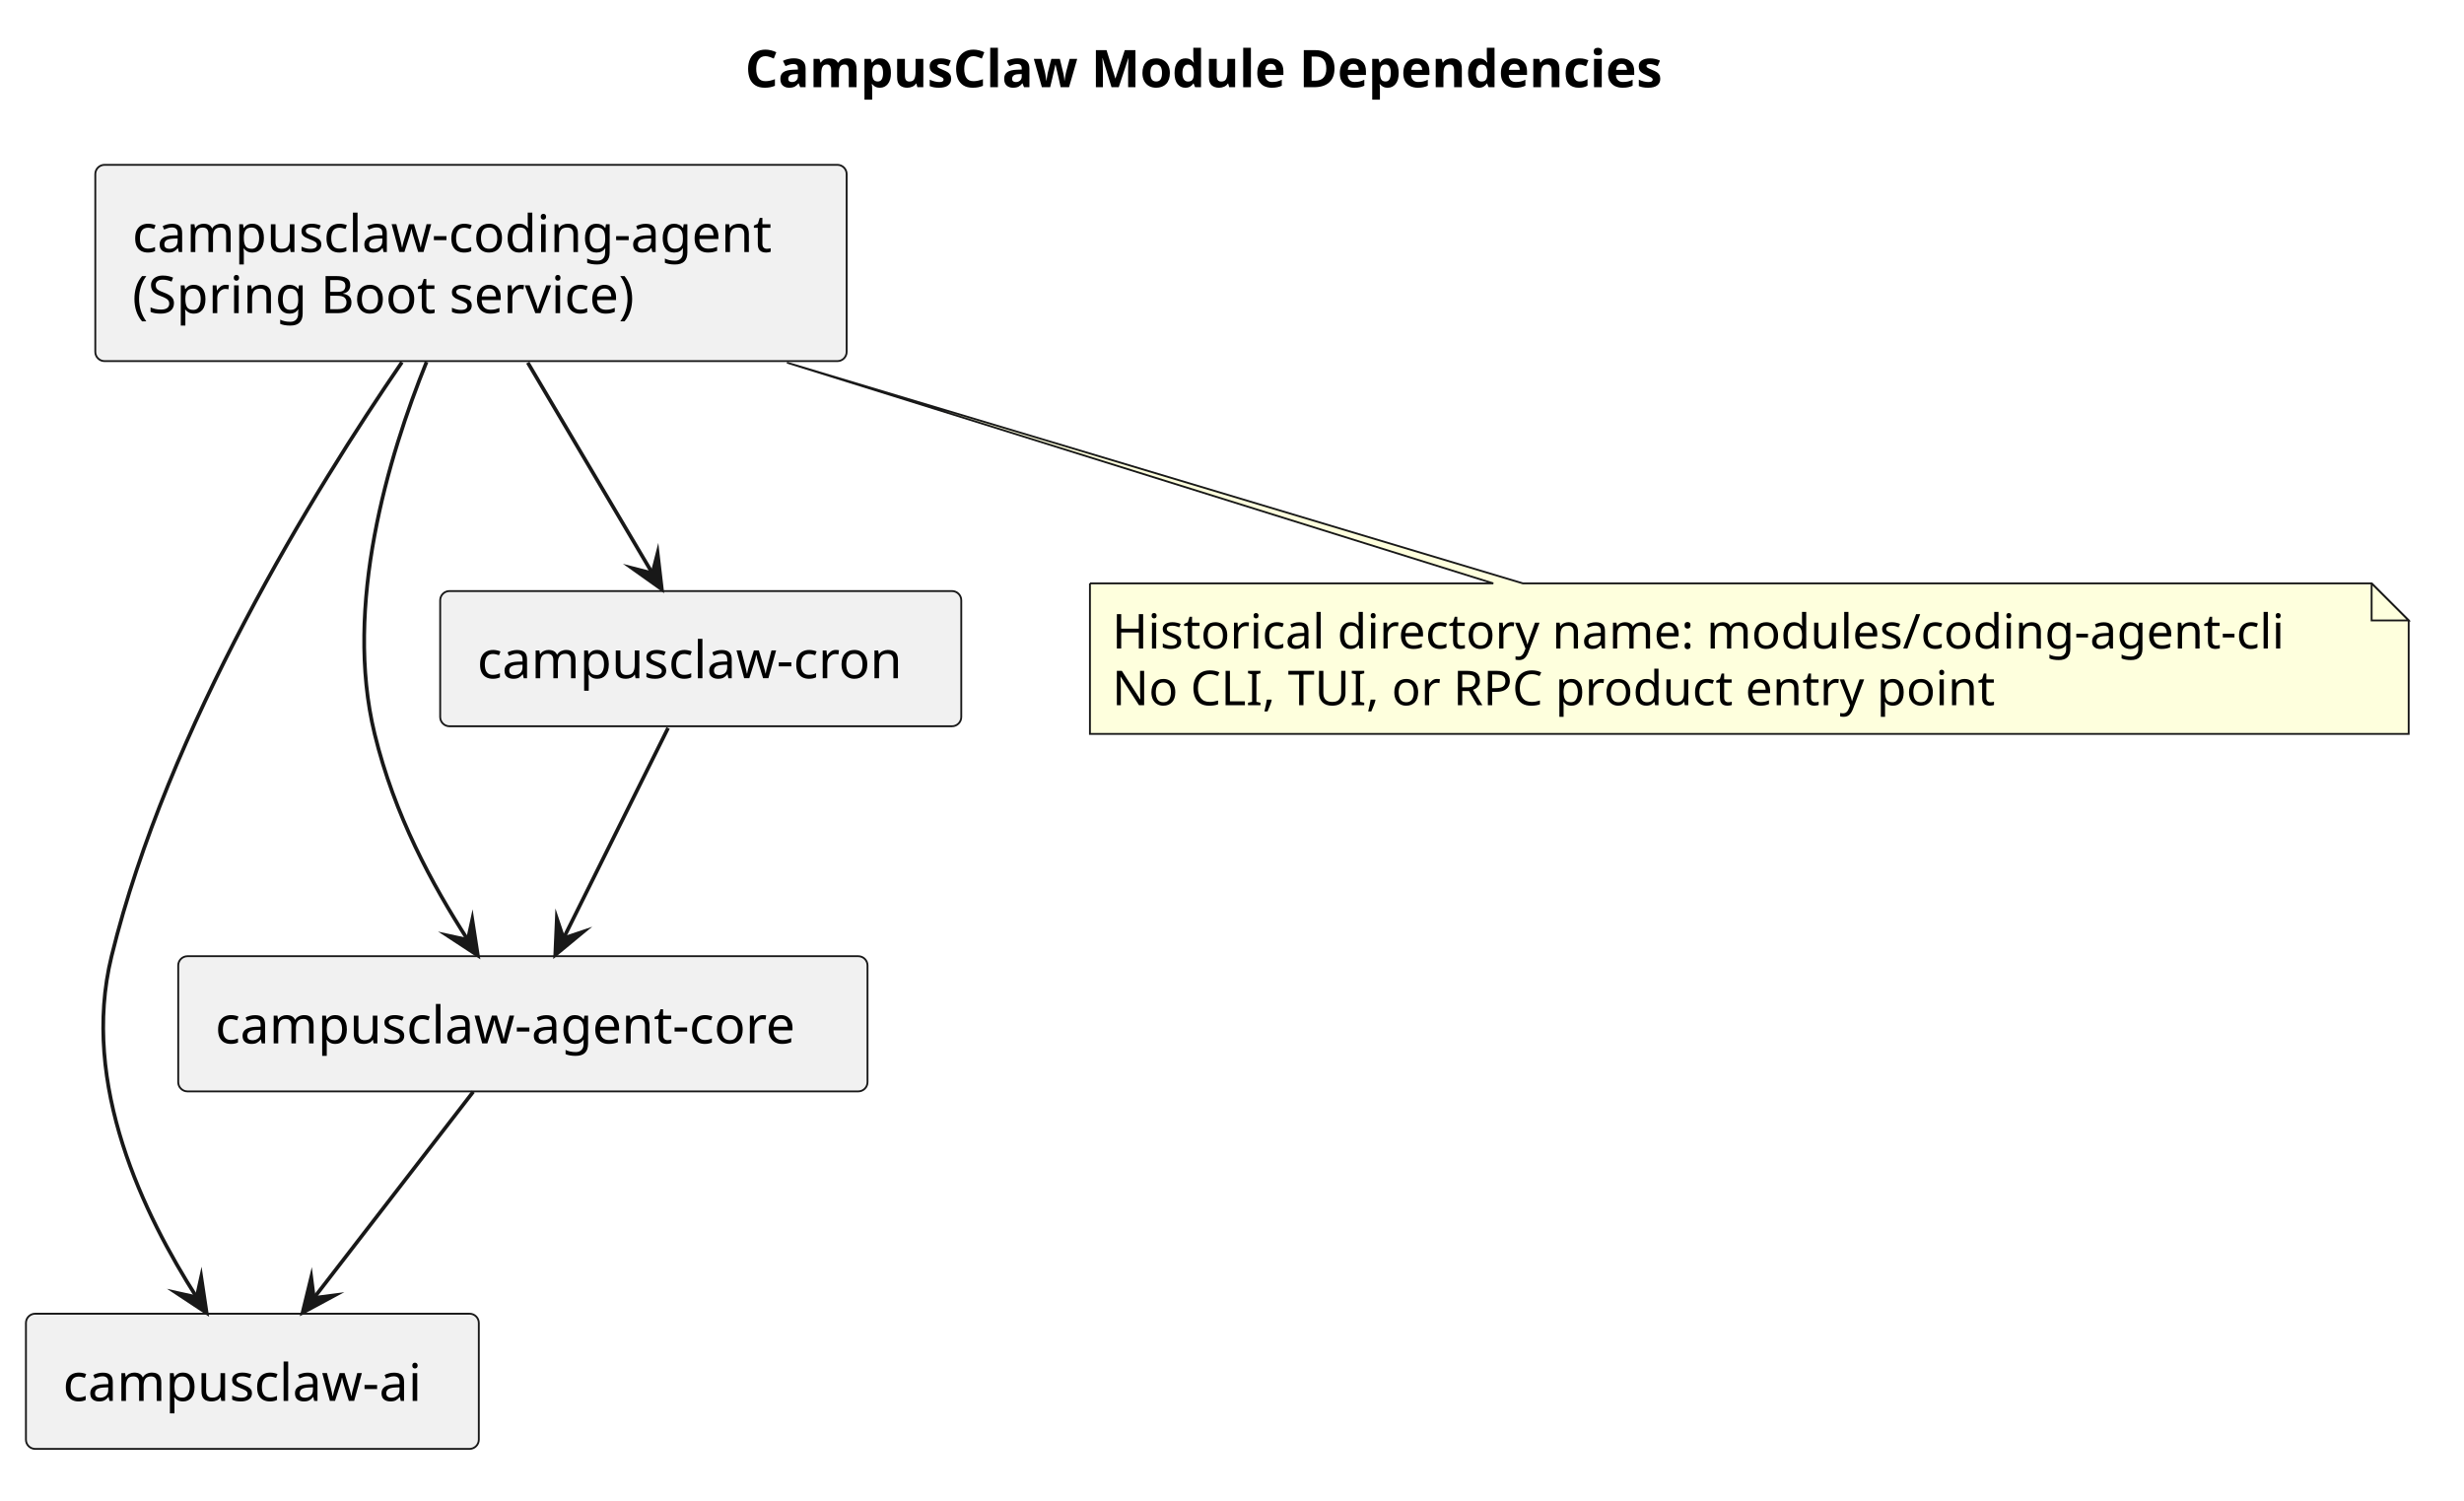
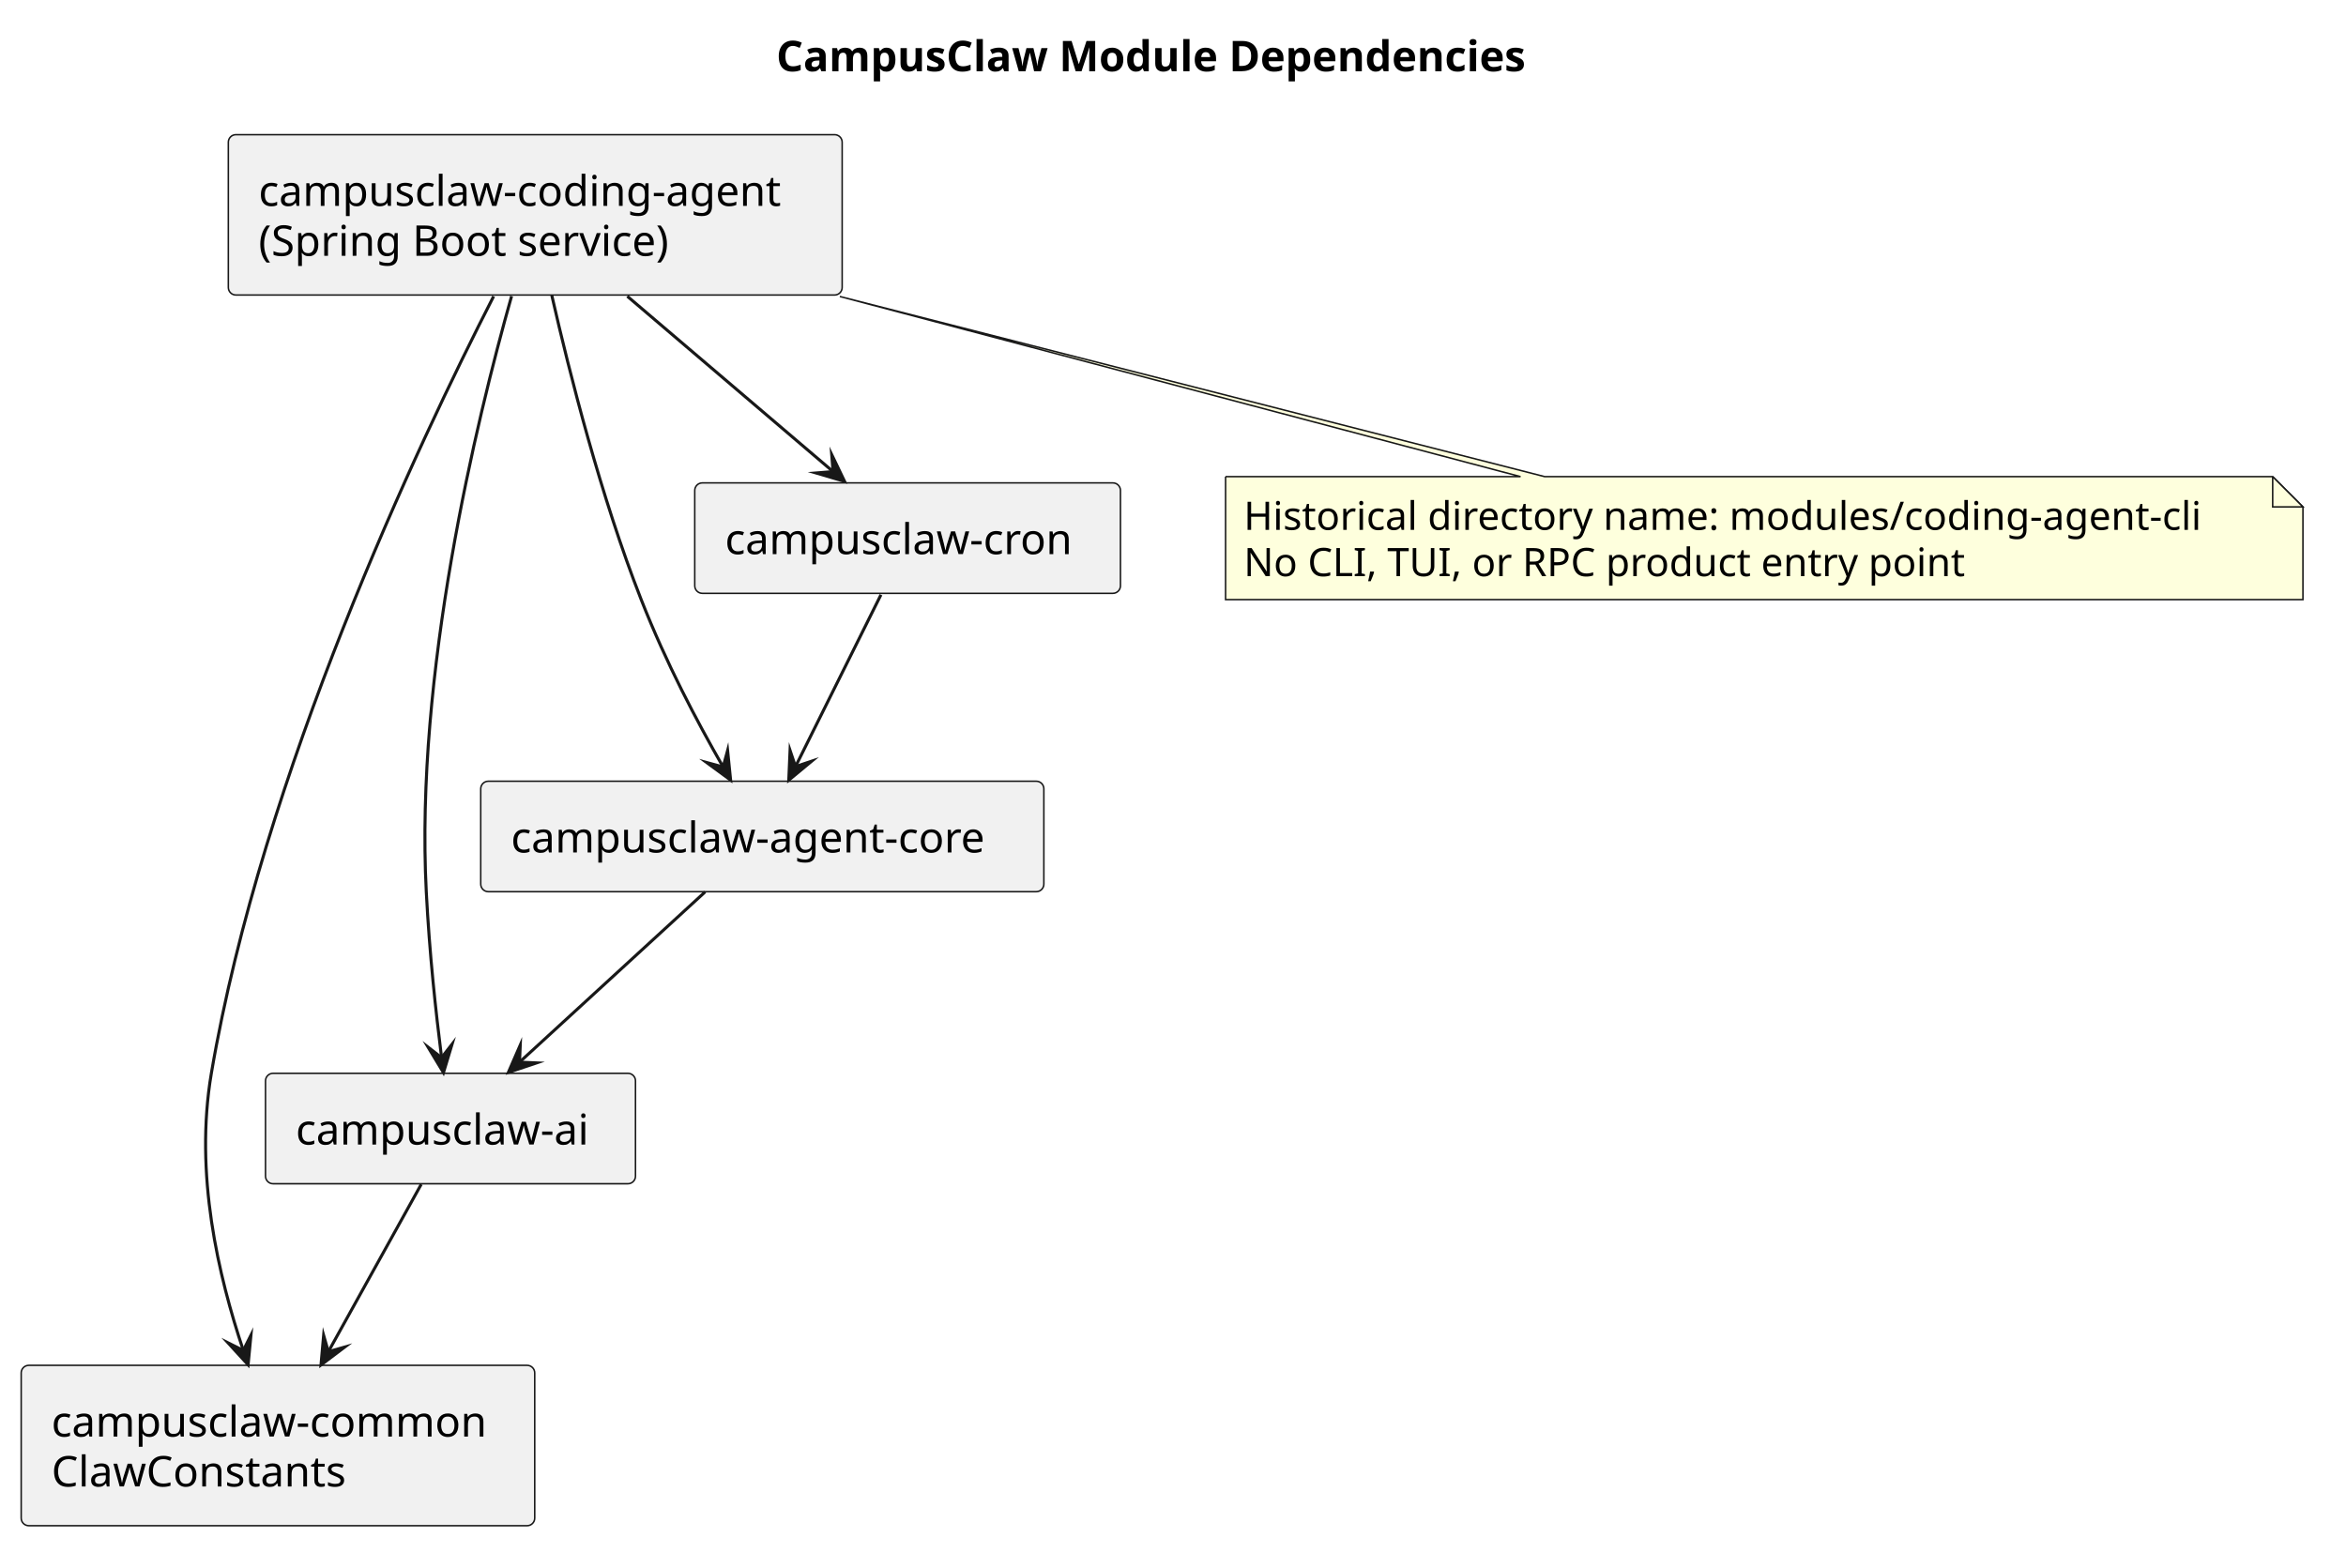
- <svg xmlns="http://www.w3.org/2000/svg" contentStyleType="text/css" data-diagram-type="DESCRIPTION" height="405px" preserveAspectRatio="none" style="width:665px;height:405px;background:#FFFFFF;" version="1.1" viewBox="0 0 665 405" width="665px" zoomAndPan="magnify">
+ <svg xmlns="http://www.w3.org/2000/svg" contentStyleType="text/css" data-diagram-type="DESCRIPTION" height="518px" preserveAspectRatio="none" style="width:775px;height:518px;background:#FFFFFF;" version="1.1" viewBox="0 0 775 518" width="775px" zoomAndPan="magnify">
  <defs />
  <g>
-     <g class="title" data-source-line="8">
-       <text fill="#000000" font-family="sans-serif" font-size="14" font-weight="700" lengthAdjust="spacing" textLength="255.883" x="201.093" y="23.535">CampusClaw Module Dependencies</text>
+     <g class="title" data-source-line="12">
+       <text fill="#000000" font-family="sans-serif" font-size="14" font-weight="700" lengthAdjust="spacing" textLength="255.883" x="256.448" y="23.535">CampusClaw Module Dependencies</text>
    </g>
-     <g class="entity" data-qualified-name="AI" data-source-line="13" id="ent0001">
-       <rect fill="#F1F1F1" height="36.488" rx="2.5" ry="2.5" style="stroke:#181818;stroke-width:0.5;" width="122.225" x="7" y="354.568" />
-       <text fill="#000000" font-family="sans-serif" font-size="14" lengthAdjust="spacing" textLength="102.225" x="17" y="378.103">campusclaw-ai</text>
+     <g class="entity" data-qualified-name="Common" data-source-line="17" id="ent0001">
+       <rect fill="#F1F1F1" height="52.977" rx="2.5" ry="2.5" style="stroke:#181818;stroke-width:0.5;" width="169.645" x="7" y="451.058" />
+       <text fill="#000000" font-family="sans-serif" font-size="14" lengthAdjust="spacing" textLength="149.645" x="17" y="474.593">campusclaw-common</text>
+       <text fill="#000000" font-family="sans-serif" font-size="14" lengthAdjust="spacing" textLength="100.393" x="17" y="491.082">ClawConstants</text>
    </g>
-     <g class="entity" data-qualified-name="Core" data-source-line="14" id="ent0002">
-       <rect fill="#F1F1F1" height="36.488" rx="2.5" ry="2.5" style="stroke:#181818;stroke-width:0.5;" width="186.031" x="48.1" y="258.078" />
-       <text fill="#000000" font-family="sans-serif" font-size="14" lengthAdjust="spacing" textLength="166.031" x="58.1" y="281.613">campusclaw-agent-core</text>
+     <g class="entity" data-qualified-name="AI" data-source-line="18" id="ent0002">
+       <rect fill="#F1F1F1" height="36.488" rx="2.5" ry="2.5" style="stroke:#181818;stroke-width:0.5;" width="122.225" x="87.71" y="354.578" />
+       <text fill="#000000" font-family="sans-serif" font-size="14" lengthAdjust="spacing" textLength="102.225" x="97.71" y="378.113">campusclaw-ai</text>
    </g>
-     <g class="entity" data-qualified-name="Cron" data-source-line="15" id="ent0003">
-       <rect fill="#F1F1F1" height="36.488" rx="2.5" ry="2.5" style="stroke:#181818;stroke-width:0.5;" width="140.634" x="118.8" y="159.528" />
-       <text fill="#000000" font-family="sans-serif" font-size="14" lengthAdjust="spacing" textLength="120.634" x="128.8" y="183.063">campusclaw-cron</text>
+     <g class="entity" data-qualified-name="Core" data-source-line="19" id="ent0003">
+       <rect fill="#F1F1F1" height="36.488" rx="2.5" ry="2.5" style="stroke:#181818;stroke-width:0.5;" width="186.031" x="158.81" y="258.088" />
+       <text fill="#000000" font-family="sans-serif" font-size="14" lengthAdjust="spacing" textLength="166.031" x="168.81" y="281.623">campusclaw-agent-core</text>
    </g>
-     <g class="entity" data-qualified-name="App" data-source-line="16" id="ent0004">
-       <rect fill="#F1F1F1" height="52.977" rx="2.5" ry="2.5" style="stroke:#181818;stroke-width:0.5;" width="202.779" x="25.72" y="44.488" />
-       <text fill="#000000" font-family="sans-serif" font-size="14" lengthAdjust="spacing" textLength="182.779" x="35.72" y="68.023">campusclaw-coding-agent</text>
-       <text fill="#000000" font-family="sans-serif" font-size="14" lengthAdjust="spacing" textLength="138.927" x="35.72" y="84.512">(Spring Boot service)</text>
+     <g class="entity" data-qualified-name="Cron" data-source-line="20" id="ent0004">
+       <rect fill="#F1F1F1" height="36.488" rx="2.5" ry="2.5" style="stroke:#181818;stroke-width:0.5;" width="140.634" x="229.51" y="159.528" />
+       <text fill="#000000" font-family="sans-serif" font-size="14" lengthAdjust="spacing" textLength="120.634" x="239.51" y="183.063">campusclaw-cron</text>
    </g>
-     <g class="entity" data-qualified-name="GMN10" data-source-line="25" id="ent0011">
-       <path d="M294.16,157.458 L294.16,198.079 A0,0 0 0 0 294.16,198.079 L650.069,198.079 A0,0 0 0 0 650.069,198.079 L650.069,167.458 L640.069,157.458 L411.02,157.458 L212.39,97.878 L403.02,157.458 L294.16,157.458 A0,0 0 0 0 294.16,157.458" fill="#FEFFDD" style="stroke:#181818;stroke-width:0.5;" />
-       <path d="M640.069,157.458 L640.069,167.458 L650.069,167.458 L640.069,157.458" fill="#FEFFDD" style="stroke:#181818;stroke-width:0.5;" />
-       <text fill="#000000" font-family="sans-serif" font-size="13" lengthAdjust="spacing" textLength="334.909" x="300.16" y="175.027">Historical directory name: modules/coding-agent-cli</text>
-       <text fill="#000000" font-family="sans-serif" font-size="13" lengthAdjust="spacing" textLength="247.356" x="300.16" y="190.337">No CLI, TUI, or RPC product entry point</text>
+     <g class="entity" data-qualified-name="App" data-source-line="21" id="ent0005">
+       <rect fill="#F1F1F1" height="52.977" rx="2.5" ry="2.5" style="stroke:#181818;stroke-width:0.5;" width="202.779" x="75.43" y="44.488" />
+       <text fill="#000000" font-family="sans-serif" font-size="14" lengthAdjust="spacing" textLength="182.779" x="85.43" y="68.023">campusclaw-coding-agent</text>
+       <text fill="#000000" font-family="sans-serif" font-size="14" lengthAdjust="spacing" textLength="138.927" x="85.43" y="84.512">(Spring Boot service)</text>
    </g>
-     <g class="link" data-entity-1="ent0002" data-entity-2="ent0001" data-link-type="dependency" data-source-line="18" id="lnk5">
-       <path d="M127.72,294.658 C114.63,311.598 97.867,333.302 84.717,350.322" fill="none" id="Core-to-AI" style="stroke:#181818;stroke-width:1;" />
-       <polygon fill="#181818" points="81.66,354.278,90.328,349.602,84.717,350.322,83.997,344.711,81.66,354.278" style="stroke:#181818;stroke-width:1;stroke-linejoin:miter;stroke-miterlimit:10;" />
+     <g class="entity" data-qualified-name="GMN13" data-source-line="32" id="ent0014">
+       <path d="M404.87,157.468 L404.87,198.089 A0,0 0 0 0 404.87,198.089 L760.779,198.089 A0,0 0 0 0 760.779,198.089 L760.779,167.468 L750.779,157.468 L510.31,157.468 L277.44,97.948 L502.31,157.468 L404.87,157.468 A0,0 0 0 0 404.87,157.468" fill="#FEFFDD" style="stroke:#181818;stroke-width:0.5;" />
+       <path d="M750.779,157.468 L750.779,167.468 L760.779,167.468 L750.779,157.468" fill="#FEFFDD" style="stroke:#181818;stroke-width:0.5;" />
+       <text fill="#000000" font-family="sans-serif" font-size="13" lengthAdjust="spacing" textLength="334.909" x="410.87" y="175.037">Historical directory name: modules/coding-agent-cli</text>
+       <text fill="#000000" font-family="sans-serif" font-size="13" lengthAdjust="spacing" textLength="247.356" x="410.87" y="190.347">No CLI, TUI, or RPC product entry point</text>
    </g>
-     <g class="link" data-entity-1="ent0003" data-entity-2="ent0002" data-link-type="dependency" data-source-line="19" id="lnk6">
-       <path d="M180.31,196.478 C171.65,213.898 160.726,235.871 152.086,253.251" fill="none" id="Cron-to-Core" style="stroke:#181818;stroke-width:1;" />
-       <polygon fill="#181818" points="149.86,257.728,157.448,251.45,152.086,253.251,150.285,247.889,149.86,257.728" style="stroke:#181818;stroke-width:1;stroke-linejoin:miter;stroke-miterlimit:10;" />
+     <g class="link" data-entity-1="ent0002" data-entity-2="ent0001" data-link-type="dependency" data-source-line="23" id="lnk6">
+       <path d="M139.15,391.248 C130.07,407.618 118.797,427.947 108.467,446.557" fill="none" id="AI-to-Common" style="stroke:#181818;stroke-width:1;" />
+       <polygon fill="#181818" points="106.04,450.928,113.905,445.001,108.467,446.557,106.911,441.118,106.04,450.928" style="stroke:#181818;stroke-width:1;stroke-linejoin:miter;stroke-miterlimit:10;" />
    </g>
-     <g class="link" data-entity-1="ent0004" data-entity-2="ent0001" data-link-type="dependency" data-source-line="20" id="lnk7">
-       <path d="M108.48,97.768 C84.81,132.288 45.24,196.328 30.11,258.078 C21.59,292.858 38.992,328.032 53.082,350.132" fill="none" id="App-to-AI" style="stroke:#181818;stroke-width:1;" />
-       <polygon fill="#181818" points="55.77,354.348,54.304,344.609,53.082,350.132,47.559,348.91,55.77,354.348" style="stroke:#181818;stroke-width:1;stroke-linejoin:miter;stroke-miterlimit:10;" />
+     <g class="link" data-entity-1="ent0005" data-entity-2="ent0001" data-link-type="dependency" data-source-line="24" id="lnk7">
+       <path d="M163.07,97.888 C138.18,146.528 86.66,255.528 69.82,354.578 C64.16,387.878 72.136,421.466 80.376,446.136" fill="none" id="App-to-Common" style="stroke:#181818;stroke-width:1;" />
+       <polygon fill="#181818" points="81.96,450.878,82.903,441.075,80.376,446.136,75.315,443.609,81.96,450.878" style="stroke:#181818;stroke-width:1;stroke-linejoin:miter;stroke-miterlimit:10;" />
    </g>
-     <g class="link" data-entity-1="ent0004" data-entity-2="ent0002" data-link-type="dependency" data-source-line="21" id="lnk8">
-       <path d="M115.12,97.698 C104.77,123.268 92.7,163.548 101.11,198.078 C106.47,220.088 116.575,238.624 126.264,253.684" fill="none" id="App-to-Core" style="stroke:#181818;stroke-width:1;" />
-       <polygon fill="#181818" points="128.97,257.888,127.464,248.155,126.264,253.684,120.736,252.484,128.97,257.888" style="stroke:#181818;stroke-width:1;stroke-linejoin:miter;stroke-miterlimit:10;" />
+     <g class="link" data-entity-1="ent0003" data-entity-2="ent0002" data-link-type="dependency" data-source-line="25" id="lnk8">
+       <path d="M232.93,294.658 C214.46,311.598 190.174,333.878 171.624,350.898" fill="none" id="Core-to-AI" style="stroke:#181818;stroke-width:1;" />
+       <polygon fill="#181818" points="167.94,354.278,177.276,351.141,171.624,350.898,171.867,345.246,167.94,354.278" style="stroke:#181818;stroke-width:1;stroke-linejoin:miter;stroke-miterlimit:10;" />
    </g>
-     <g class="link" data-entity-1="ent0004" data-entity-2="ent0003" data-link-type="dependency" data-source-line="22" id="lnk9">
-       <path d="M142.44,97.878 C153.7,116.908 166.154,137.965 176.074,154.735" fill="none" id="App-to-Cron" style="stroke:#181818;stroke-width:1;" />
-       <polygon fill="#181818" points="178.62,159.038,177.481,149.256,176.074,154.735,170.595,153.329,178.62,159.038" style="stroke:#181818;stroke-width:1;stroke-linejoin:miter;stroke-miterlimit:10;" />
+     <g class="link" data-entity-1="ent0004" data-entity-2="ent0003" data-link-type="dependency" data-source-line="26" id="lnk9">
+       <path d="M291.02,196.488 C282.36,213.908 271.436,235.871 262.796,253.251" fill="none" id="Cron-to-Core" style="stroke:#181818;stroke-width:1;" />
+       <polygon fill="#181818" points="260.57,257.728,268.158,251.45,262.796,253.251,260.995,247.889,260.57,257.728" style="stroke:#181818;stroke-width:1;stroke-linejoin:miter;stroke-miterlimit:10;" />
+     </g>
+     <g class="link" data-entity-1="ent0005" data-entity-2="ent0002" data-link-type="dependency" data-source-line="27" id="lnk10">
+       <path d="M169,97.828 C157.33,139.118 137.11,222.638 140.82,294.578 C141.89,315.178 143.918,333.777 145.878,349.407" fill="none" id="App-to-AI" style="stroke:#181818;stroke-width:1;" />
+       <polygon fill="#181818" points="146.5,354.368,149.349,344.94,145.878,349.407,141.411,345.936,146.5,354.368" style="stroke:#181818;stroke-width:1;stroke-linejoin:miter;stroke-miterlimit:10;" />
+     </g>
+     <g class="link" data-entity-1="ent0005" data-entity-2="ent0003" data-link-type="dependency" data-source-line="28" id="lnk11">
+       <path d="M182.29,97.598 C188.18,123.448 198.53,164.248 211.82,198.088 C220.16,219.308 230.097,238.028 238.877,253.378" fill="none" id="App-to-Core" style="stroke:#181818;stroke-width:1;" />
+       <polygon fill="#181818" points="241.36,257.718,240.364,247.92,238.877,253.378,233.419,251.892,241.36,257.718" style="stroke:#181818;stroke-width:1;stroke-linejoin:miter;stroke-miterlimit:10;" />
+     </g>
+     <g class="link" data-entity-1="ent0005" data-entity-2="ent0004" data-link-type="dependency" data-source-line="29" id="lnk12">
+       <path d="M207.23,97.878 C229.57,116.918 255.523,139.036 275.203,155.796" fill="none" id="App-to-Cron" style="stroke:#181818;stroke-width:1;" />
+       <polygon fill="#181818" points="279.01,159.038,274.752,150.158,275.203,155.796,269.565,156.248,279.01,159.038" style="stroke:#181818;stroke-width:1;stroke-linejoin:miter;stroke-miterlimit:10;" />
    </g>
  </g>
</svg>
